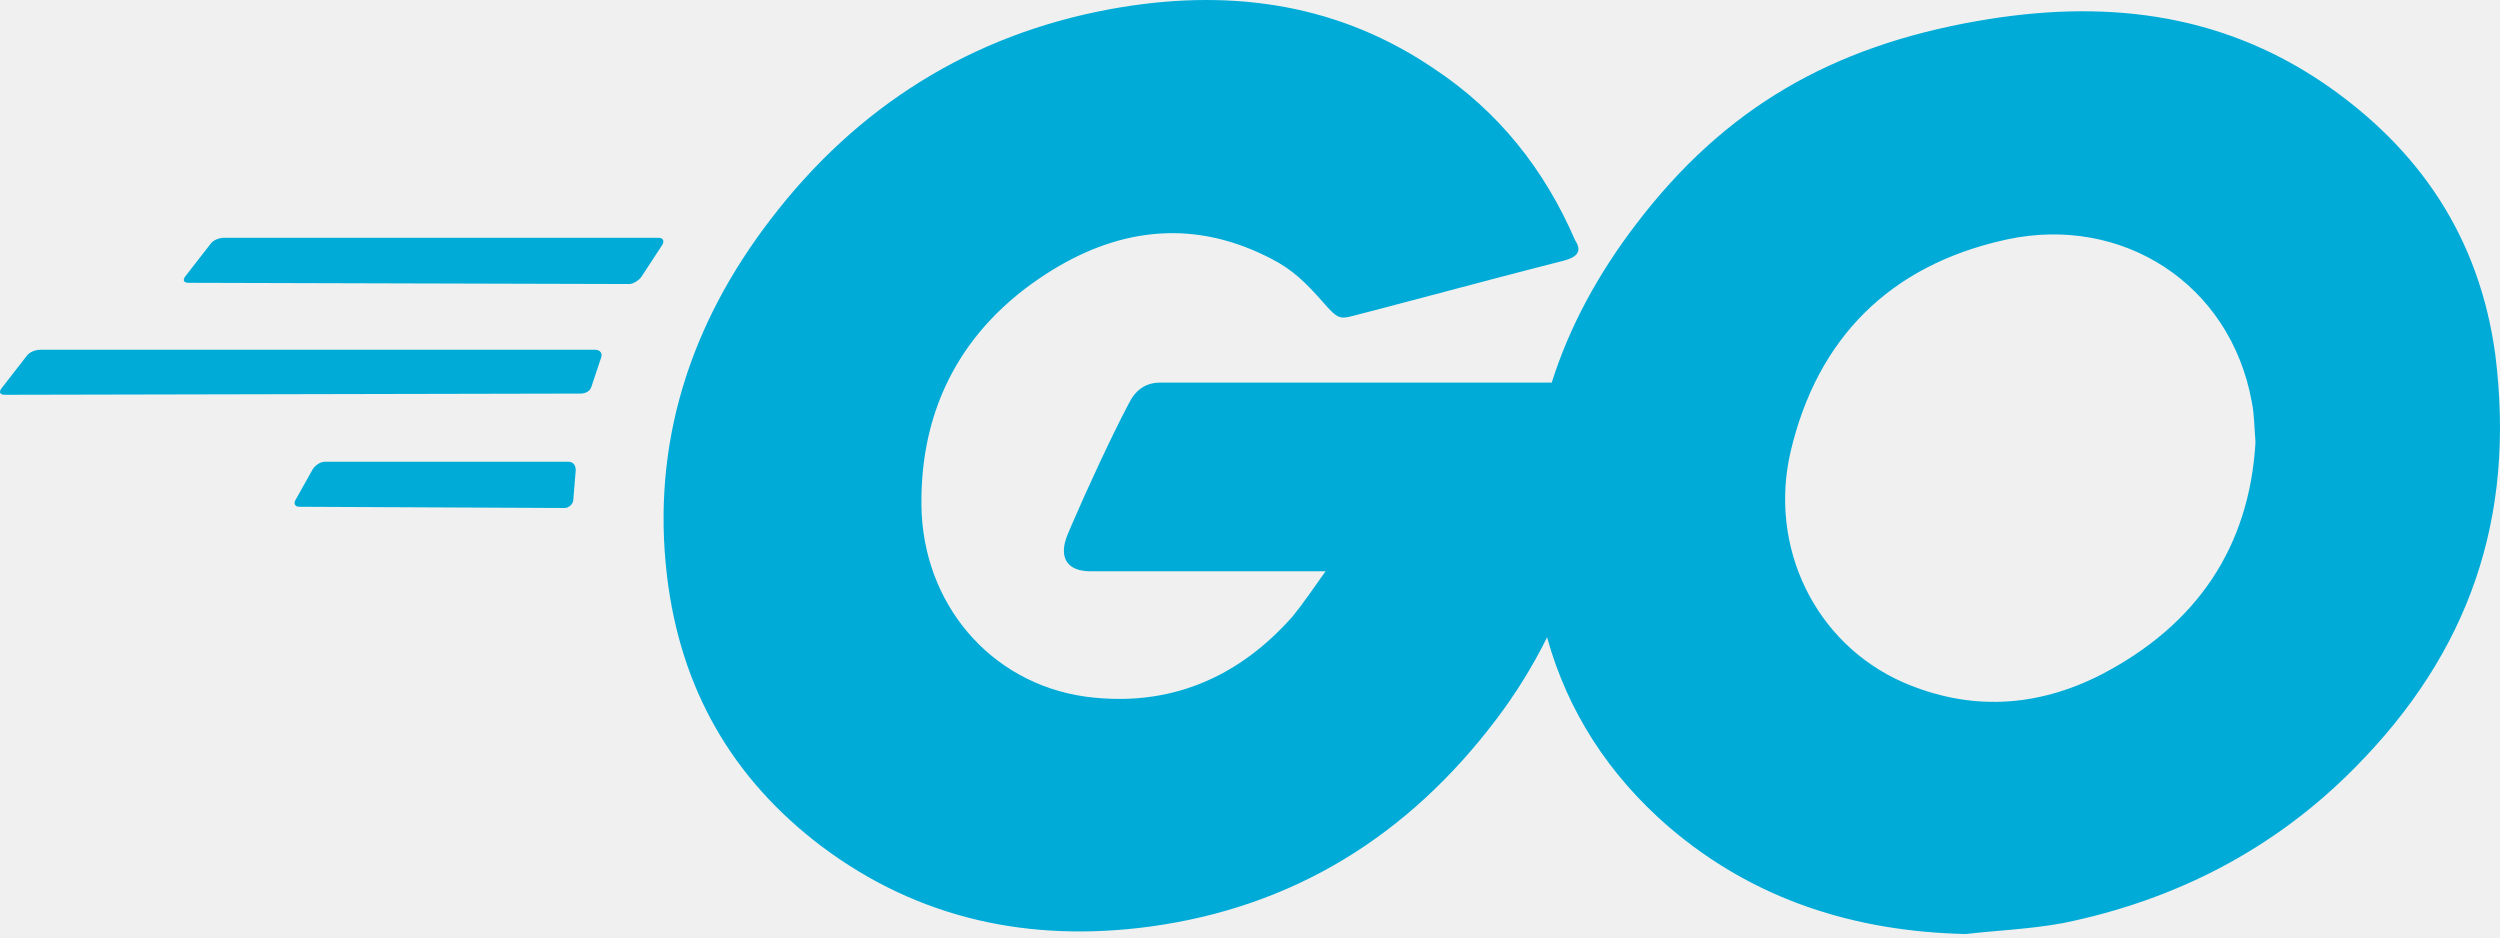
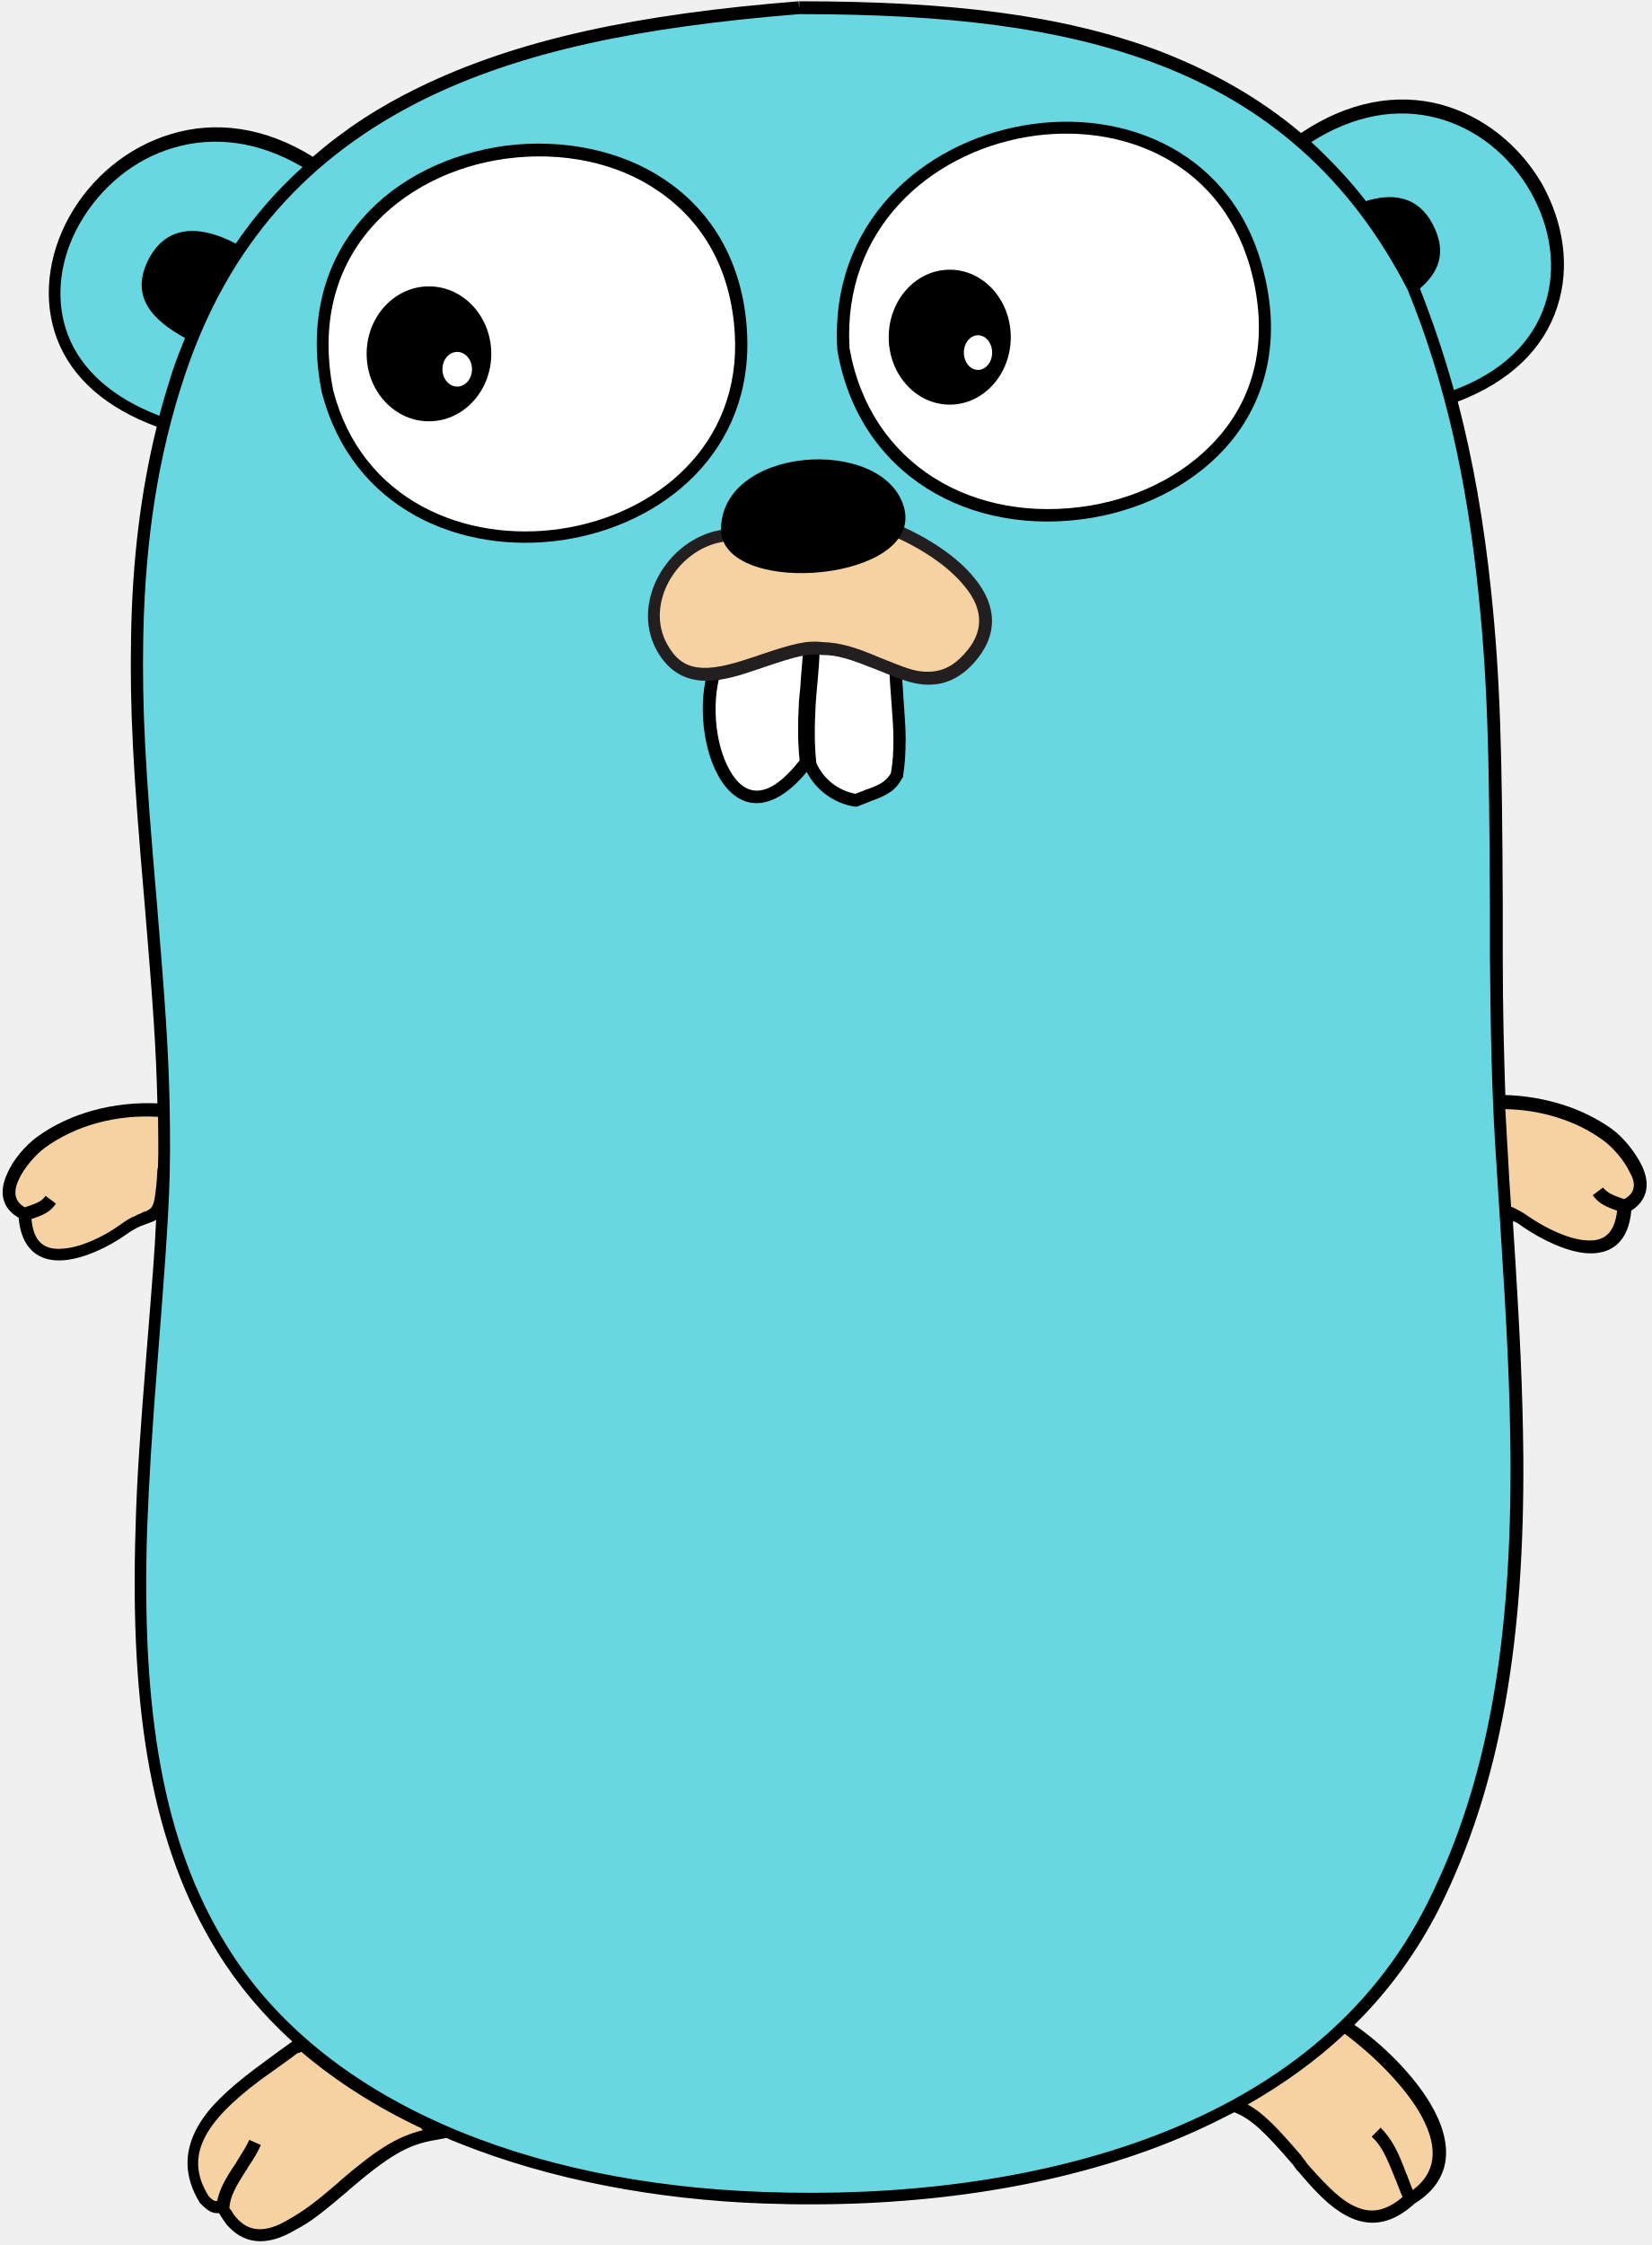
- <svg xmlns="http://www.w3.org/2000/svg" width="512" height="192" viewBox="0 0 512 192">
-   <path fill="#00acd7" d="m292.533 13.295l1.124.75c13.212 8.725 22.685 20.691 28.917 35.15c1.496 2.243.499 3.49-2.493 4.237l-5.063 1.296c-11.447 2.949-20.53 5.429-31.827 8.378l-6.443 1.678c-2.32.574-2.96.333-5.428-2.477l-.348-.399c-3.519-3.988-6.155-6.652-10.817-9.03l-.899-.443c-15.705-7.727-30.911-5.484-45.12 3.74c-16.952 10.968-25.677 27.172-25.428 47.364c.25 19.942 13.96 36.395 33.654 39.137c16.951 2.244 31.16-3.739 42.378-16.452c2.244-2.743 4.238-5.734 6.73-9.224h-48.11c-5.235 0-6.481-3.24-4.736-7.478l.864-2.035c3.204-7.454 8.173-18.168 11.4-24.294l.704-1.319c.862-1.494 2.612-3.513 5.977-3.513h80.224c3.603-11.415 9.449-22.201 17.246-32.407c18.198-23.931 40.135-36.396 69.8-41.63c25.427-4.488 49.359-1.995 71.046 12.713c19.694 13.461 31.909 31.66 35.15 55.59c4.237 33.654-5.485 61.075-28.668 84.508c-16.453 16.702-36.645 27.172-59.829 31.908c-6.73 1.247-13.461 1.496-19.942 2.244c-22.685-.499-43.376-6.98-60.826-21.937c-12.273-10.61-20.727-23.648-24.928-38.828a105 105 0 0 1-10.47 16.89c-17.949 23.683-41.381 38.39-71.046 42.38c-24.43 3.24-47.115-1.497-67.058-16.454c-18.447-13.96-28.917-32.407-31.66-55.34c-3.24-27.173 4.737-51.603 21.19-73.041c17.7-23.184 41.132-37.891 69.8-43.126c22.999-4.16 45.037-1.595 64.936 11.464M411.12 49.017l-.798.178c-23.183 5.235-38.14 19.942-43.624 43.375c-4.488 19.444 4.985 39.138 22.934 47.115c13.71 5.983 27.421 5.235 40.633-1.496c19.694-10.22 30.413-26.175 31.66-47.613c-.25-3.24-.25-5.734-.749-8.227c-4.436-24.401-26.664-38.324-50.056-33.332M116.416 94.564c.997 0 1.496.748 1.496 1.745l-.499 5.983c0 .997-.997 1.745-1.745 1.745l-54.344-.249c-.997 0-1.246-.748-.748-1.496l3.49-6.232c.499-.748 1.496-1.496 2.493-1.496zM121.9 71.63c.997 0 1.496.748 1.247 1.496l-1.995 5.983c-.249.997-1.246 1.495-2.243 1.495l-117.912.25c-.997 0-1.246-.499-.748-1.247l5.235-6.73c.499-.748 1.745-1.247 2.742-1.247zm12.963-22.934c.997 0 1.246.748.748 1.496l-4.238 6.481c-.499.748-1.745 1.496-2.493 1.496l-90.24-.25c-.998 0-1.247-.498-.749-1.246l5.235-6.73c.499-.748 1.745-1.247 2.742-1.247z" />
+ <svg xmlns="http://www.w3.org/2000/svg" width="256" height="348" viewBox="0 0 256 348">
+   <path fill="#f6d2a2" d="M3.686 188.165c.498 10.26 10.758 5.479 15.34 2.291c4.383-3.088 5.678-.498 6.076-6.475c.299-3.984.697-7.869.498-11.853c-6.674-.598-13.846.996-19.325 4.98c-2.888 1.992-8.068 8.567-2.59 11.057m204.502 126.107c7.869 4.881 22.313 19.624 10.459 26.796c-11.356 10.36-17.73-11.456-27.692-14.444c4.283-5.877 9.662-11.256 17.233-12.352m-140.85 16.635c-9.264 1.395-14.444 9.762-22.213 14.046c-7.272 4.283-10.061-1.395-10.659-2.59c-1.095-.498-.996.498-2.789-1.295c-6.773-10.659 6.973-18.428 14.145-23.708c9.961-1.992 16.237 6.674 21.516 13.547M251.916 186.87c-.498 10.26-10.758 5.479-15.34 2.291c-4.383-3.088-5.678-.498-6.076-6.475c-.3-3.984-.698-7.869-.498-11.853c6.673-.598 13.845.996 19.324 4.98c2.79 1.992 8.069 8.567 2.59 11.057" />
+   <path fill="#69d7e2" d="M224.722 61.759c35.561-12.551 7.77-61.26-23.21-39.745c-20.32-17.432-48.31-20.62-77.696-20.62C95.03 3.687 67.636 8.966 48.511 25.7C17.63 5.777-10.858 53.59 25.4 65.644c-10.16 39.445 1.394 79.688-.2 119.831c-1.494 36.06-10.957 84.37 9.065 116.744c17.034 27.692 53.69 37.554 83.873 38.65c38.549 1.394 85.266-8.069 103.993-45.423c17.93-35.561 12.95-79.888 10.659-118.238c-2.291-38.749 1.992-78.095-8.069-115.45" />
+   <path d="M254.605 180.794c-.996-2.092-2.888-4.483-4.681-5.778c-4.582-3.287-10.46-5.08-16.536-5.279c-.199-6.176-.398-12.95-.398-21.516v-7.77c-.1-24.504-.399-35.262-1.793-48.71c-1.096-10.558-2.79-20.32-5.18-29.484c8.069-3.088 13.348-8.168 15.44-14.743c1.992-6.076.996-12.949-2.39-19.025c-3.487-5.977-9.065-10.46-15.54-12.252c-6.973-1.893-14.543-.498-21.815 4.382c-6.475-5.478-13.945-9.662-22.313-12.85C164.557 2.292 147.325.2 123.916.2v.996l-.1-.996c-25.002 1.992-43.53 5.877-58.87 13.348q-9.264 4.482-16.435 10.758c-7.372-4.582-15.042-5.678-22.114-3.486c-6.574 1.992-12.252 6.674-15.639 12.75S6.574 46.618 8.865 52.595s7.57 10.658 15.44 13.547c-2.49 10.06-3.785 20.719-3.984 32.473c-.2 11.455.298 20.62 2.091 41.338c1.295 15.44 1.793 22.512 1.993 31.079c-6.774-.299-13.547 1.494-18.628 5.18c-1.793 1.295-3.785 3.586-4.681 5.777c-1.295 2.79-.797 5.28 1.793 6.774c.398 4.781 3.088 6.972 7.172 6.574c2.988-.299 6.574-1.893 9.662-4.084a11.2 11.2 0 0 1 2.092-1.195c.299-.1.498-.2.797-.3c0 0 .597-.198.797-.298c.298-.1.597-.2.796-.399c-.199 4.682-.597 9.563-1.494 20.72c-.996 12.55-1.494 19.424-1.693 27.094c-.897 28.488 2.49 49.207 12.65 65.643c3.188 5.18 7.073 9.762 11.655 13.946c-.897.597-4.682 3.387-5.877 4.283c-4.184 3.188-7.072 5.877-8.766 8.865c-2.191 3.885-2.191 7.77.299 11.854l.1.1l.1.1c1.095 1.095 1.693 1.394 2.49 1.394h.298c.1.2.2.299.3.498c.298.498.597.896.896 1.295c2.49 2.889 5.976 3.586 10.658.797c2.49-1.295 4.283-2.79 8.068-5.977l.2-.2c6.076-5.179 9.064-7.071 13.547-7.769l1.594-.299c.597.3 1.195.499 1.892.797c14.145 5.678 30.58 8.766 47.216 9.364c21.516.797 42.235-1.893 59.766-8.268c4.682-1.693 9.065-3.686 13.249-5.877c2.59.996 4.78 3.088 8.965 7.969c.199.2.199.2.298.398c.2.2.2.3.3.399c.198.299.497.498.696.797c3.288 3.884 5.48 5.777 7.97 6.873c3.286 1.394 6.474.697 9.761-2.291c5.778-3.586 6.176-9.164 2.39-15.54c-2.689-4.482-7.37-9.164-11.753-12.152c5.18-5.08 9.662-11.156 13.148-18.03c9.563-19.125 13.249-41.438 13.05-70.126c-.1-10.16-.499-19.025-1.594-35.96v-.497q.747.299 1.494.896c3.088 2.092 6.674 3.785 9.662 4.084c4.084.399 6.774-1.793 7.172-6.574c2.49-1.594 2.988-4.084 1.693-6.873M222.93 18.328c5.977 1.594 11.157 5.778 14.344 11.356c3.188 5.578 4.084 11.854 2.291 17.432c-1.892 5.877-6.674 10.559-14.145 13.348a162 162 0 0 0-5.279-15.739c2.889-2.49 4.283-5.578 1.992-9.96c-2.29-4.384-6.275-4.882-10.36-3.587c-2.59-3.387-5.478-6.375-8.466-9.164c6.574-4.184 13.348-5.379 19.623-3.686M10.56 51.997c-2.092-5.38-1.395-11.754 1.793-17.332s8.367-9.961 14.543-11.754c6.375-1.893 13.248-.997 20.022 2.988a65.5 65.5 0 0 0-10.36 11.854c-5.18-2.69-10.459-3.188-13.447 2.29c-3.088 5.878.498 9.563 5.578 12.352c-.697 1.694-1.395 3.487-1.992 5.28c-.698 2.191-1.395 4.482-1.992 6.773c-7.272-2.789-12.053-7.072-14.145-12.451m12.053 135.77c-.1 0-.698.199-.698.298c-.298.1-.597.2-.896.399c-.797.299-1.594.797-2.39 1.394c-2.79 1.993-6.177 3.487-8.767 3.686c-2.988.299-4.681-.996-4.98-4.582c2.092-.697 2.988-1.195 3.785-2.39l-1.594-1.196c-.597.797-1.195 1.096-2.988 1.693c-.1 0-.1 0-.2.1c-1.593-.897-1.892-2.291-.995-4.283c.797-1.793 2.59-3.885 4.084-4.98c4.781-3.487 11.156-5.18 17.531-4.782c0 2.49.1 4.98 0 7.37c0 .3 0 .499-.1.798c-.099 1.394-.099 1.992-.199 2.69c-.298 2.888-.498 3.286-1.593 3.785m30.082 150.312l-.2.2c-3.685 3.187-5.478 4.482-7.769 5.777c-3.785 2.291-6.375 1.793-8.168-.398c-.299-.3-.498-.698-.697-.997c-.1-.1-.2-.298-.299-.398v-.1c.2-1.793.897-3.088 2.69-5.877c.1-.1.1-.1.1-.199c1.095-1.594 1.593-2.49 2.091-3.586l-1.793-.797c-.398.897-.896 1.694-1.893 3.287c-.1.1-.1.1-.1.2c-1.792 2.59-2.59 4.183-2.988 5.976h-.398c-.2-.1-.498-.299-.896-.697c-3.885-6.176-.797-11.455 7.968-18.03c1.096-.796 4.782-3.386 5.778-4.183c.2 0 .398-.1.598-.2c5.378 4.583 11.654 8.567 18.627 11.854c0 .1.1.2.199.3c-4.084.995-7.272 3.087-12.85 7.868m167.247-10.857c3.088 5.18 2.988 9.363-.897 12.252c-.298-.598-.498-1.295-.896-2.291c0-.1 0-.1-.1-.2c-1.394-3.785-2.29-5.378-3.984-7.171l-1.395 1.394c1.494 1.395 2.192 2.889 3.586 6.375c0 .1 0 .1.1.2c.498 1.294.797 2.091 1.096 2.789c-2.59 2.191-4.881 2.59-7.272 1.494c-2.092-.897-4.084-2.79-7.272-6.375c-.199-.2-.398-.498-.597-.797c-.1-.1-.2-.2-.3-.399c-.198-.199-.198-.199-.298-.398c-3.686-4.283-5.877-6.574-8.268-7.87c5.579-3.187 10.56-6.773 15.042-10.957c4.183 3.088 8.865 7.67 11.455 11.954m1.394-32.274c-8.566 17.233-23.707 29.385-44.028 36.756c-17.332 6.276-37.852 8.866-59.069 8.069c-36.557-1.295-68.233-14.045-83.075-38.151c-9.961-16.038-13.249-36.458-12.352-64.548c.299-7.67.697-14.543 1.693-27.094c1.096-14.145 1.395-18.229 1.694-24.604c.199-4.582.199-9.264.1-14.244c-.2-8.766-.698-15.739-1.993-31.378c-1.793-20.719-2.291-29.784-2.092-41.14c.3-14.94 2.291-28.09 6.475-40.54c6.771-20.223 19.224-33.87 37.154-42.734c15.041-7.37 33.27-11.156 58.073-13.149c23.21 0 40.143 2.092 54.786 7.471c17.531 6.475 30.58 17.83 39.545 35.263c5.778 14.144 9.165 29.385 10.958 46.916c1.394 13.348 1.693 24.106 1.793 48.51v7.77c.1 12.053.298 20.52.797 28.987c.199 3.287.298 4.682.796 12.551c1.096 16.934 1.495 25.7 1.594 35.86c.2 28.588-3.387 50.602-12.85 69.429m30.481-109.074c-.1 0-.199-.1-.298-.1c-1.793-.597-2.391-.996-2.989-1.693l-1.594 1.195c.897 1.196 1.793 1.694 3.786 2.39c-.399 3.587-2.092 4.882-4.98 4.583c-2.59-.2-5.978-1.793-8.767-3.686c-.797-.597-1.593-.996-2.39-1.394c-.1 0-.2-.1-.3-.1c-.398-5.478-.398-6.873-.597-9.762l-.299-5.379c5.579.1 11.057 1.793 15.24 4.881c1.495 1.096 3.288 3.188 4.085 4.98c.996 1.694.797 3.188-.897 4.085" />
+   <path fill="#fff" d="M138.918 104.123c.1 5.08 1.096 10.658.2 16.037c-1.395 2.59-3.985 2.89-6.276 3.885c-3.188-.498-5.877-2.59-7.172-5.578c-.797-6.076.199-11.854.498-17.93c0-.2 3.785.1 7.172 1.096c2.888.896 5.578 2.39 5.578 2.49m-28.19.398c-2.79 10.56 3.686 27.792 14.344 13.647c-.797-5.977.1-11.754.398-17.631c.1-.498-14.642 3.287-14.742 3.984" />
+   <path d="M140.113 108.805c-.199-2.989-.299-4.184-.299-5.678v-.697l-.697-.2l-12.55-3.884v-.698l-1.296.3h-.1v.099l-14.144 3.586l-.498.1l-.2.497c-2.19 5.28-1.693 13.249 1.096 18.13c3.188 5.578 8.368 5.677 13.647-.698a10.2 10.2 0 0 0 7.47 5.38h.3l.298-.1c.399-.2.797-.3 1.495-.598c.1 0 .1 0 .199-.1c2.889-.996 4.084-1.793 5.08-3.685l.1-.1v-.2c.298-1.792.398-3.685.398-5.776c0-1.495-.1-2.89-.299-5.678m-15.938-3.686c-.1 1.793-.199 2.49-.298 3.486c-.2 3.686-.2 6.475.1 9.264c-4.682 5.977-8.368 5.977-10.858 1.494c-2.391-4.183-2.89-11.256-1.096-15.937l12.55-3.188c-.099 1.295-.198 2.59-.398 4.881m13.946 14.743c-.697 1.195-1.594 1.793-3.984 2.59c-.1 0-.1 0-.2.099c-.597.2-.996.398-1.295.498c-2.69-.498-4.98-2.291-6.076-4.781c-.299-2.69-.299-5.479-.1-9.164c.1-.997.1-1.694.3-3.487c.199-2.29.298-3.685.298-4.98l10.858 3.287c0 1.295.1 2.49.299 5.08c.199 2.69.298 4.084.298 5.678c0 1.892-.1 3.586-.398 5.18" />
+   <g transform="translate(48.476 21.976)">
+     <path fill="#fff" d="M2.291 38.749c9.164 35.66 66.241 26.496 64.05-9.264C63.75-13.348-6.475-5.08 2.29 38.749" />
+     <path d="M67.337 29.385c-.598-10.36-5.18-18.428-12.75-23.508C47.813 1.295 38.848-.498 29.983.597C21.118 1.794 12.949 5.778 7.57 12.054C1.594 19.026-.697 28.19 1.395 38.749l.896-.2l-.896.2c9.363 36.656 68.133 27.791 65.942-9.364M3.187 38.55c-1.992-10.06.2-18.627 5.778-25.102c5.08-5.877 12.75-9.761 21.217-10.857s16.934.598 23.31 4.98c7.071 4.782 11.355 12.253 11.952 22.114c2.092 34.764-53.391 43.132-62.256 8.865" />
+     <ellipse cx="18.03" cy="32.872" rx="9.662" ry="10.459" />
+     <ellipse cx="22.412" cy="35.262" fill="#fff" rx="2.291" ry="2.689" />
+   </g>
+   <g transform="translate(129.618 18.098)">
+     <path fill="#fff" d="M1.195 35.96C8.268 76.9 75.206 66.042 65.544 24.803C56.878-12.252-1.196-1.992 1.195 35.96" />
+     <path d="M66.44 24.604C57.575-13.547-2.19-3.088.2 36.059v.1c3.286 19.324 20.52 29.186 39.545 25.998C48.41 60.663 56.18 56.48 61.26 50.304c5.578-6.874 7.57-15.739 5.18-25.7m-6.673 24.504c-4.782 5.778-12.053 9.762-20.321 11.157c-18.03 2.988-34.167-6.276-37.354-24.405C-.1-.996 56.28-10.858 64.647 25.002c2.192 9.463.399 17.731-4.88 24.106" />
+     <ellipse cx="17.631" cy="34.167" rx="9.463" ry="10.459" />
+     <ellipse cx="22.014" cy="36.557" fill="#fff" rx="2.191" ry="2.689" />
+   </g>
+   <path fill="#f6d2a2" d="M112.784 83.002c-7.869.697-14.244 9.961-10.16 17.332c5.379 9.762 17.432-.896 24.903.1c8.666.2 15.738 9.164 22.611 1.594c7.67-8.368-3.287-16.536-11.953-20.122z" />
+   <path fill="#231f20" d="M151.134 89.676c-2.69-3.387-7.37-6.475-12.45-8.567l-.2-.1h-.2l-25.5.997c-8.865.797-15.24 11.057-10.957 18.826c1.693 2.989 3.984 4.483 7.072 4.682c2.291.1 4.682-.398 8.368-1.693c.299-.1.697-.2 1.195-.399c4.98-1.693 6.973-2.191 8.965-1.892h.1c2.39 0 4.383.697 8.168 2.191c4.183 1.693 5.478 2.191 7.57 2.39c2.889.2 5.38-.796 7.67-3.286c3.885-4.284 3.686-8.866.2-13.15m-1.693 11.754c-1.893 2.092-3.785 2.79-6.076 2.69c-1.793-.1-2.989-.598-6.973-2.192c-3.984-1.693-6.176-2.291-8.766-2.39c-2.49-.3-4.582.199-9.861 1.992c-.498.199-.897.298-1.196.398c-7.271 2.49-10.758 2.291-13.148-2.092c-3.586-6.474 1.892-15.24 9.363-15.938l25.202-.996c4.781 1.993 9.064 4.881 11.555 7.97c2.988 3.585 3.088 7.171-.1 10.558" />
+   <path d="M140.177 78.719c-3.088-11.356-28.987-9.663-28.39 3.885c1.296 10.06 31.378 7.37 28.39-3.885" />
</svg>
